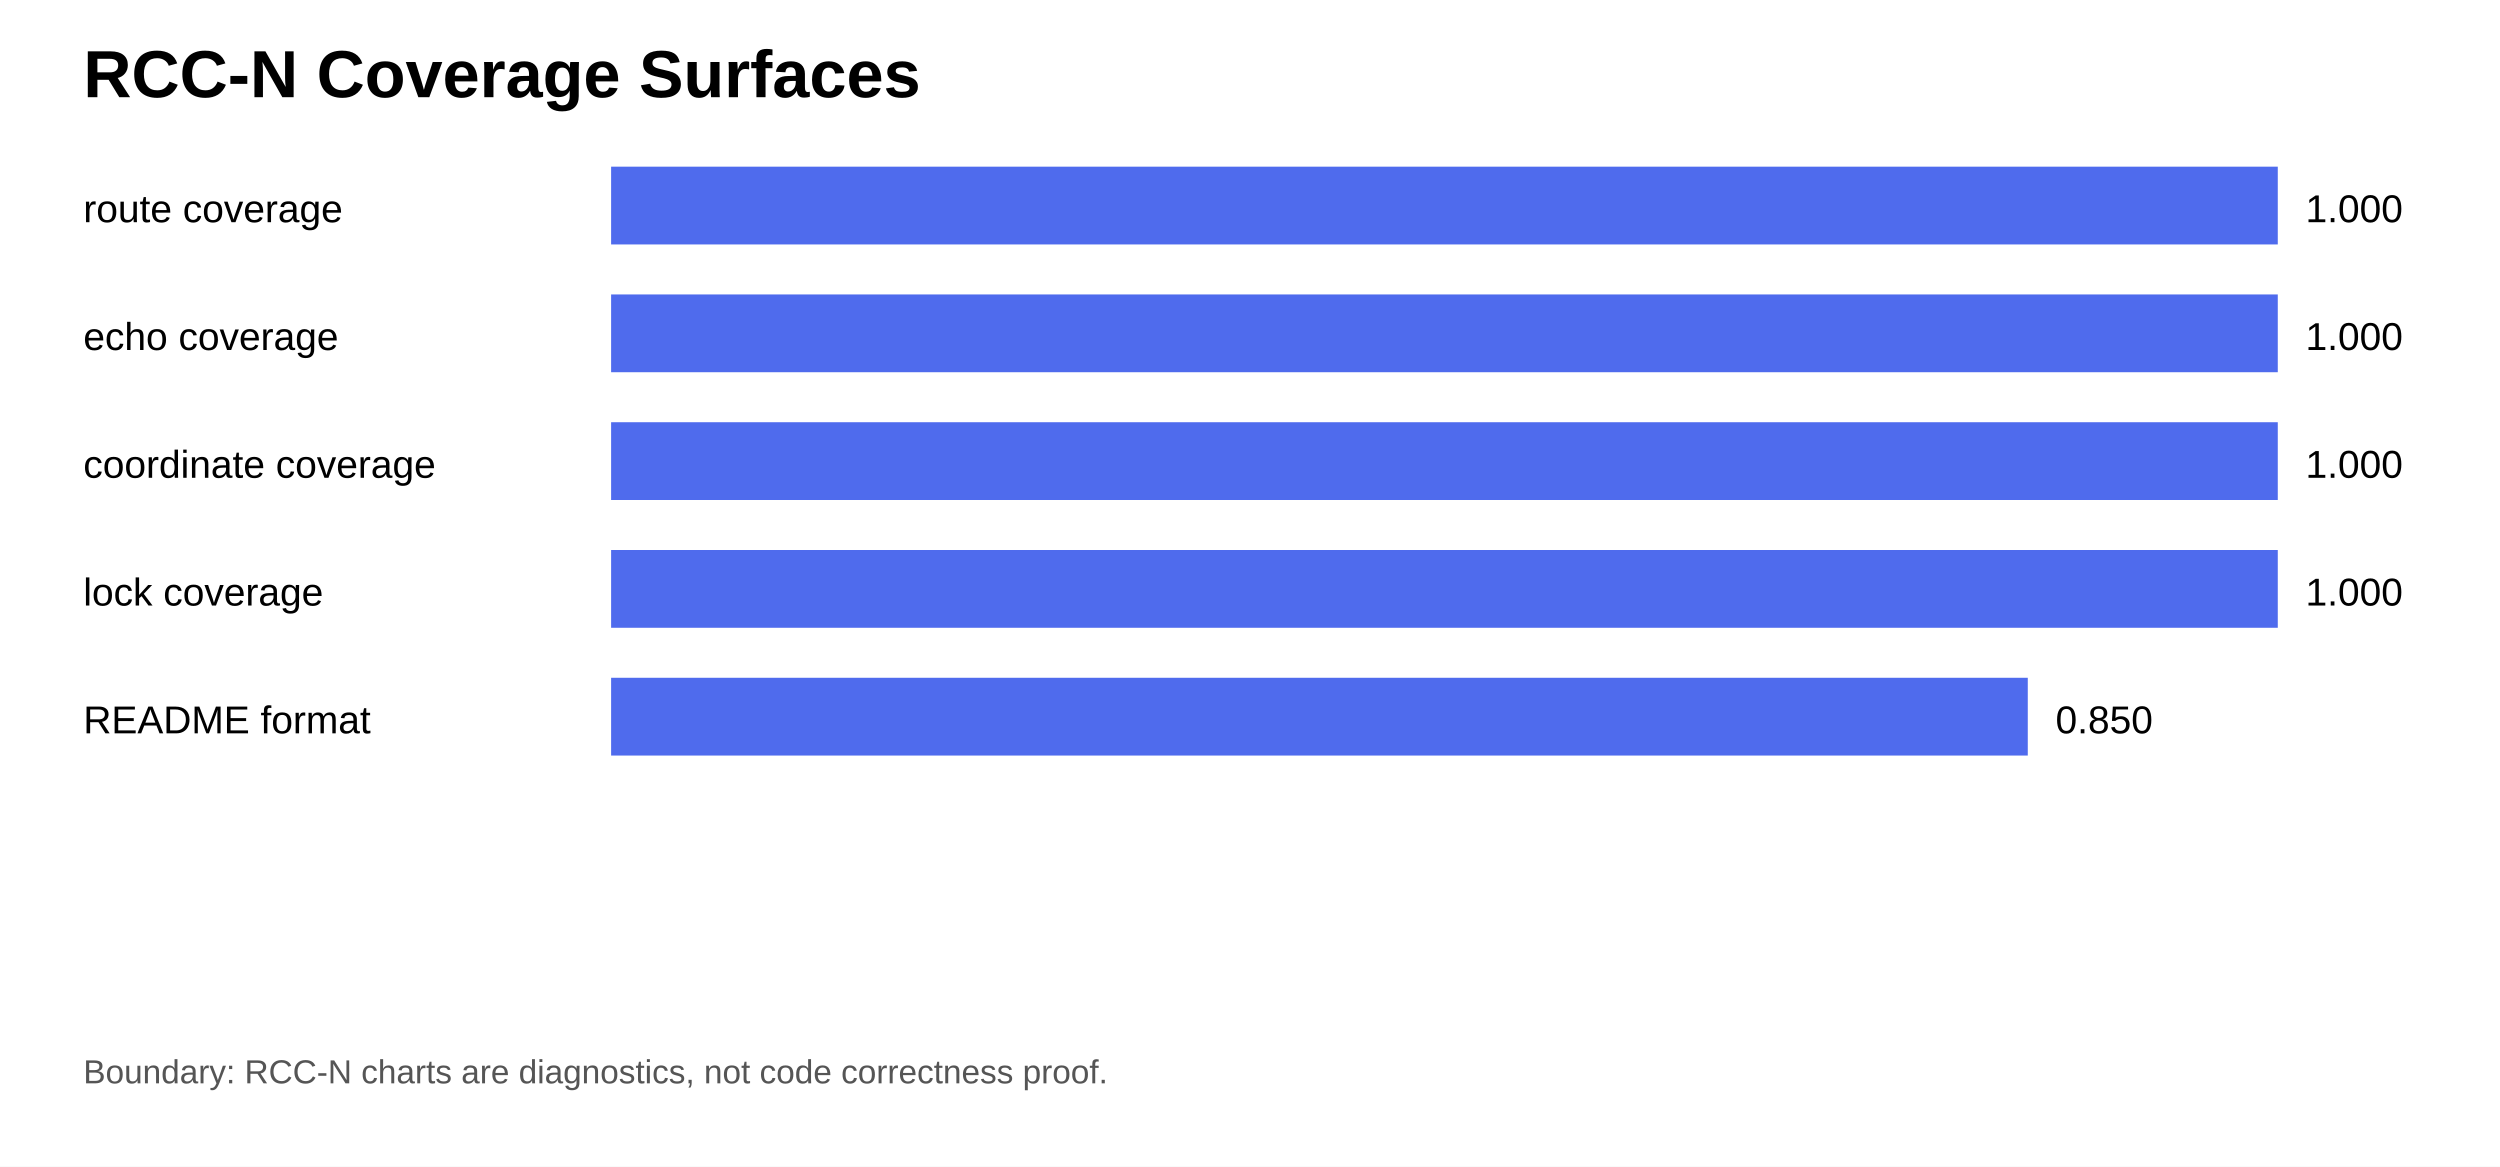
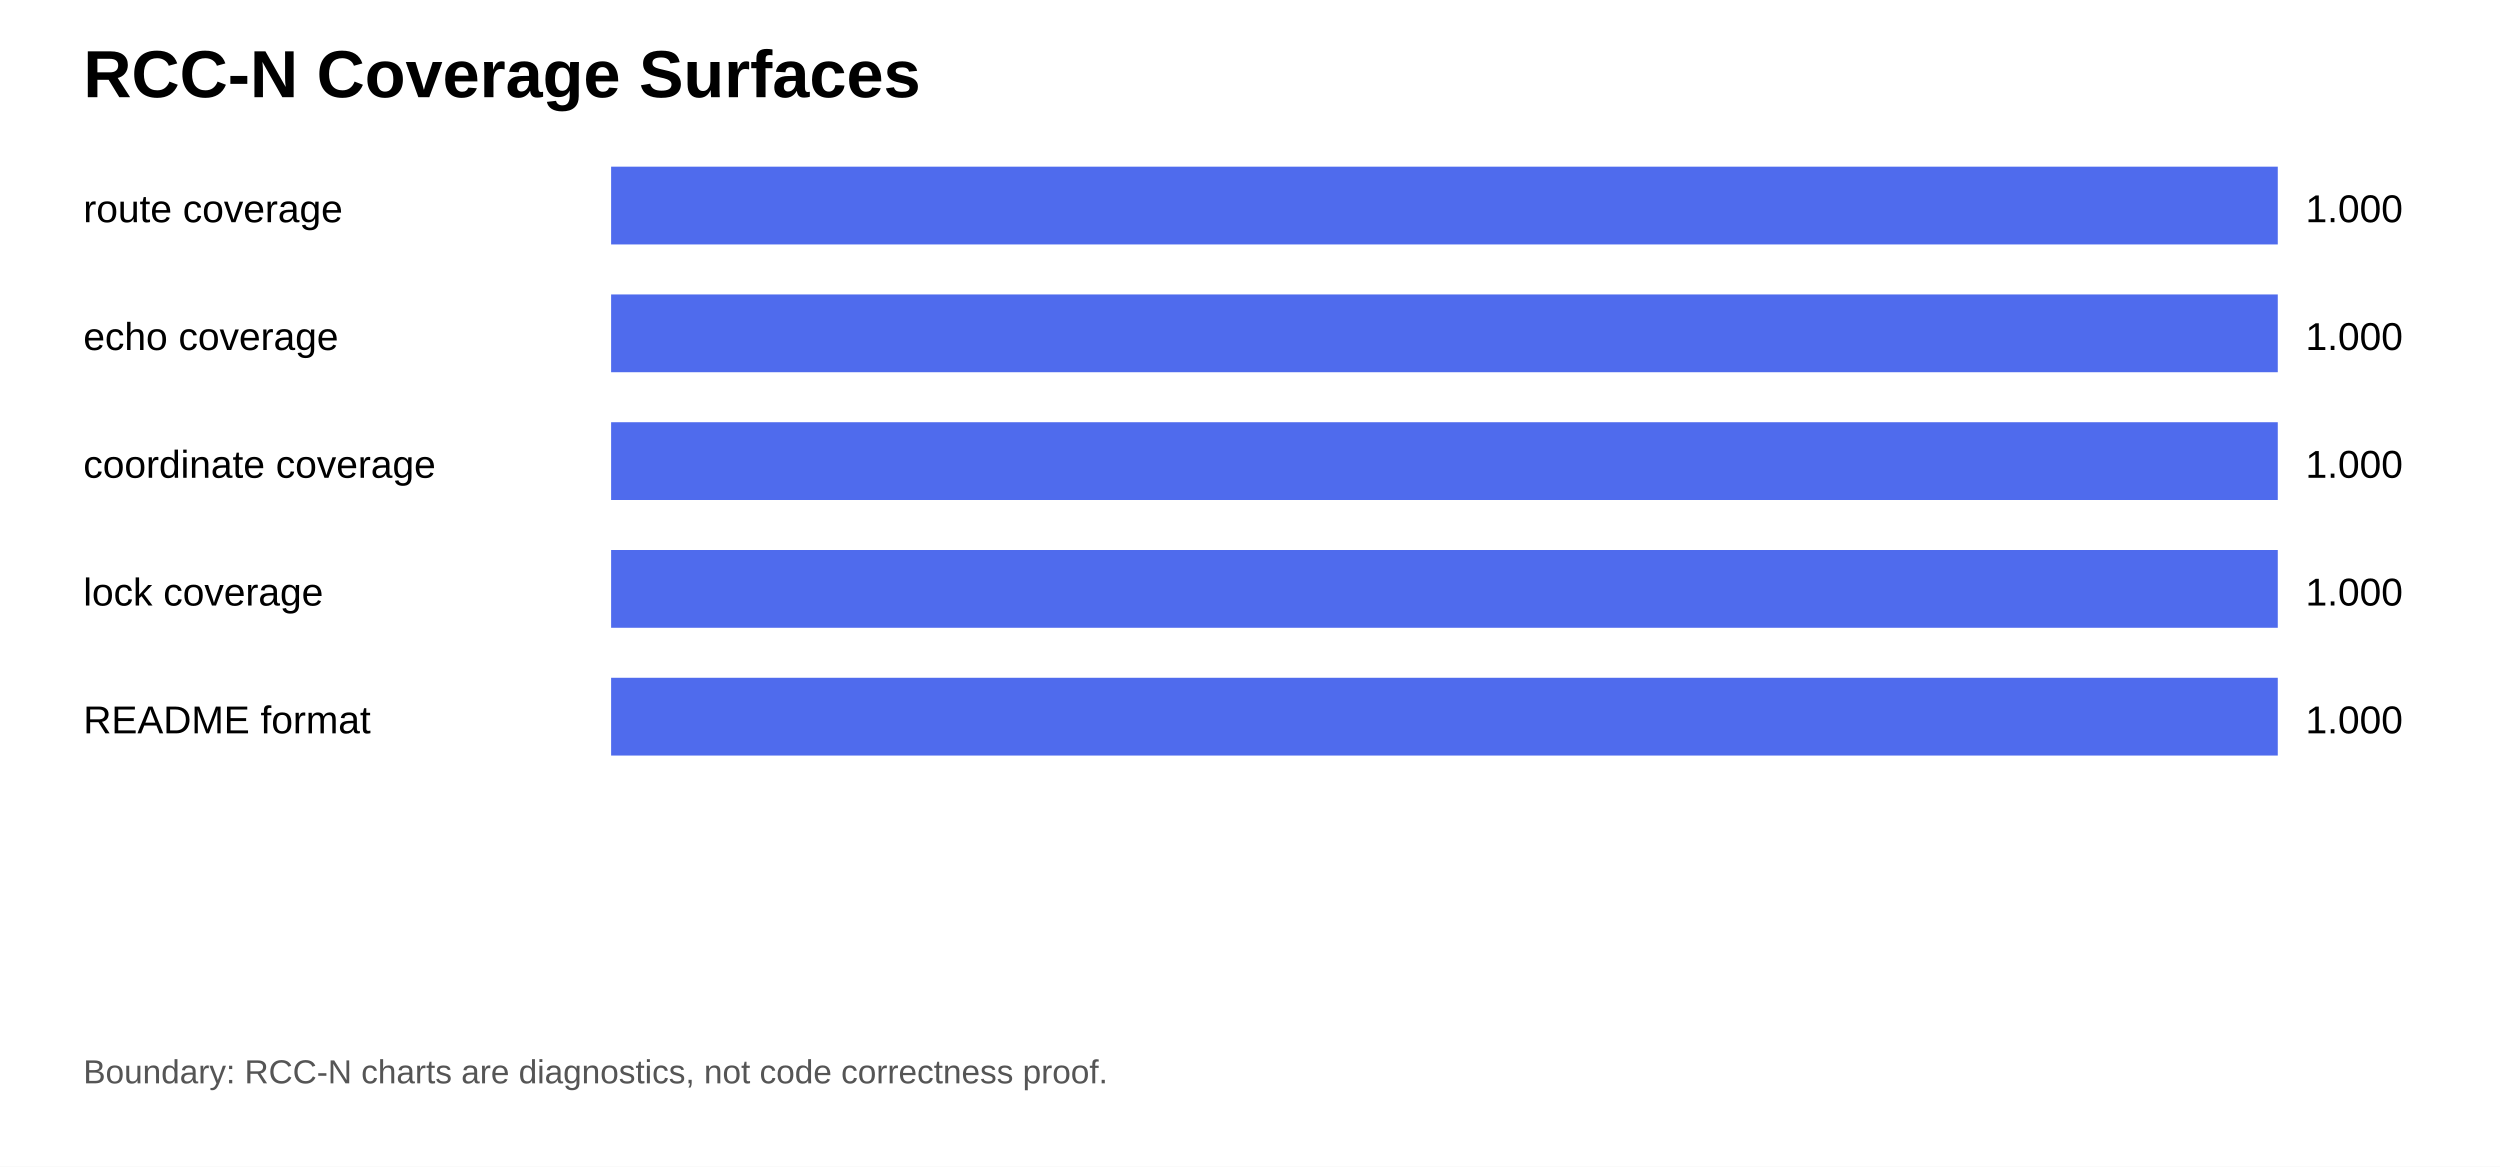
<svg xmlns="http://www.w3.org/2000/svg" width="900" height="420" viewBox="0 0 900 420">
  <rect width="100%" height="100%" fill="white" />
  <text x="30" y="35" font-size="24" font-family="Arial" font-weight="bold">RCC-N Coverage Surfaces</text>
  <text x="30" y="80" font-size="14" font-family="Arial">route coverage</text>
  <rect x="220" y="60" width="600" height="28" fill="#4f6bed" />
  <text x="830" y="80" font-size="14" font-family="Arial">1.000</text>
  <text x="30" y="126" font-size="14" font-family="Arial">echo coverage</text>
  <rect x="220" y="106" width="600" height="28" fill="#4f6bed" />
  <text x="830" y="126" font-size="14" font-family="Arial">1.000</text>
  <text x="30" y="172" font-size="14" font-family="Arial">coordinate coverage</text>
  <rect x="220" y="152" width="600" height="28" fill="#4f6bed" />
  <text x="830" y="172" font-size="14" font-family="Arial">1.000</text>
  <text x="30" y="218" font-size="14" font-family="Arial">lock coverage</text>
  <rect x="220" y="198" width="600" height="28" fill="#4f6bed" />
  <text x="830" y="218" font-size="14" font-family="Arial">1.000</text>
  <text x="30" y="264" font-size="14" font-family="Arial">README format</text>
-   <rect x="220" y="244" width="510" height="28" fill="#4f6bed" />
-   <text x="740" y="264" font-size="14" font-family="Arial">0.850</text>
+   <rect x="220" y="244" width="600" height="28" fill="#4f6bed" />
+   <text x="830" y="264" font-size="14" font-family="Arial">1.000</text>
  <text x="30" y="390" font-size="12" font-family="Arial" fill="#555">Boundary: RCC-N charts are diagnostics, not code correctness proof.</text>
</svg>
